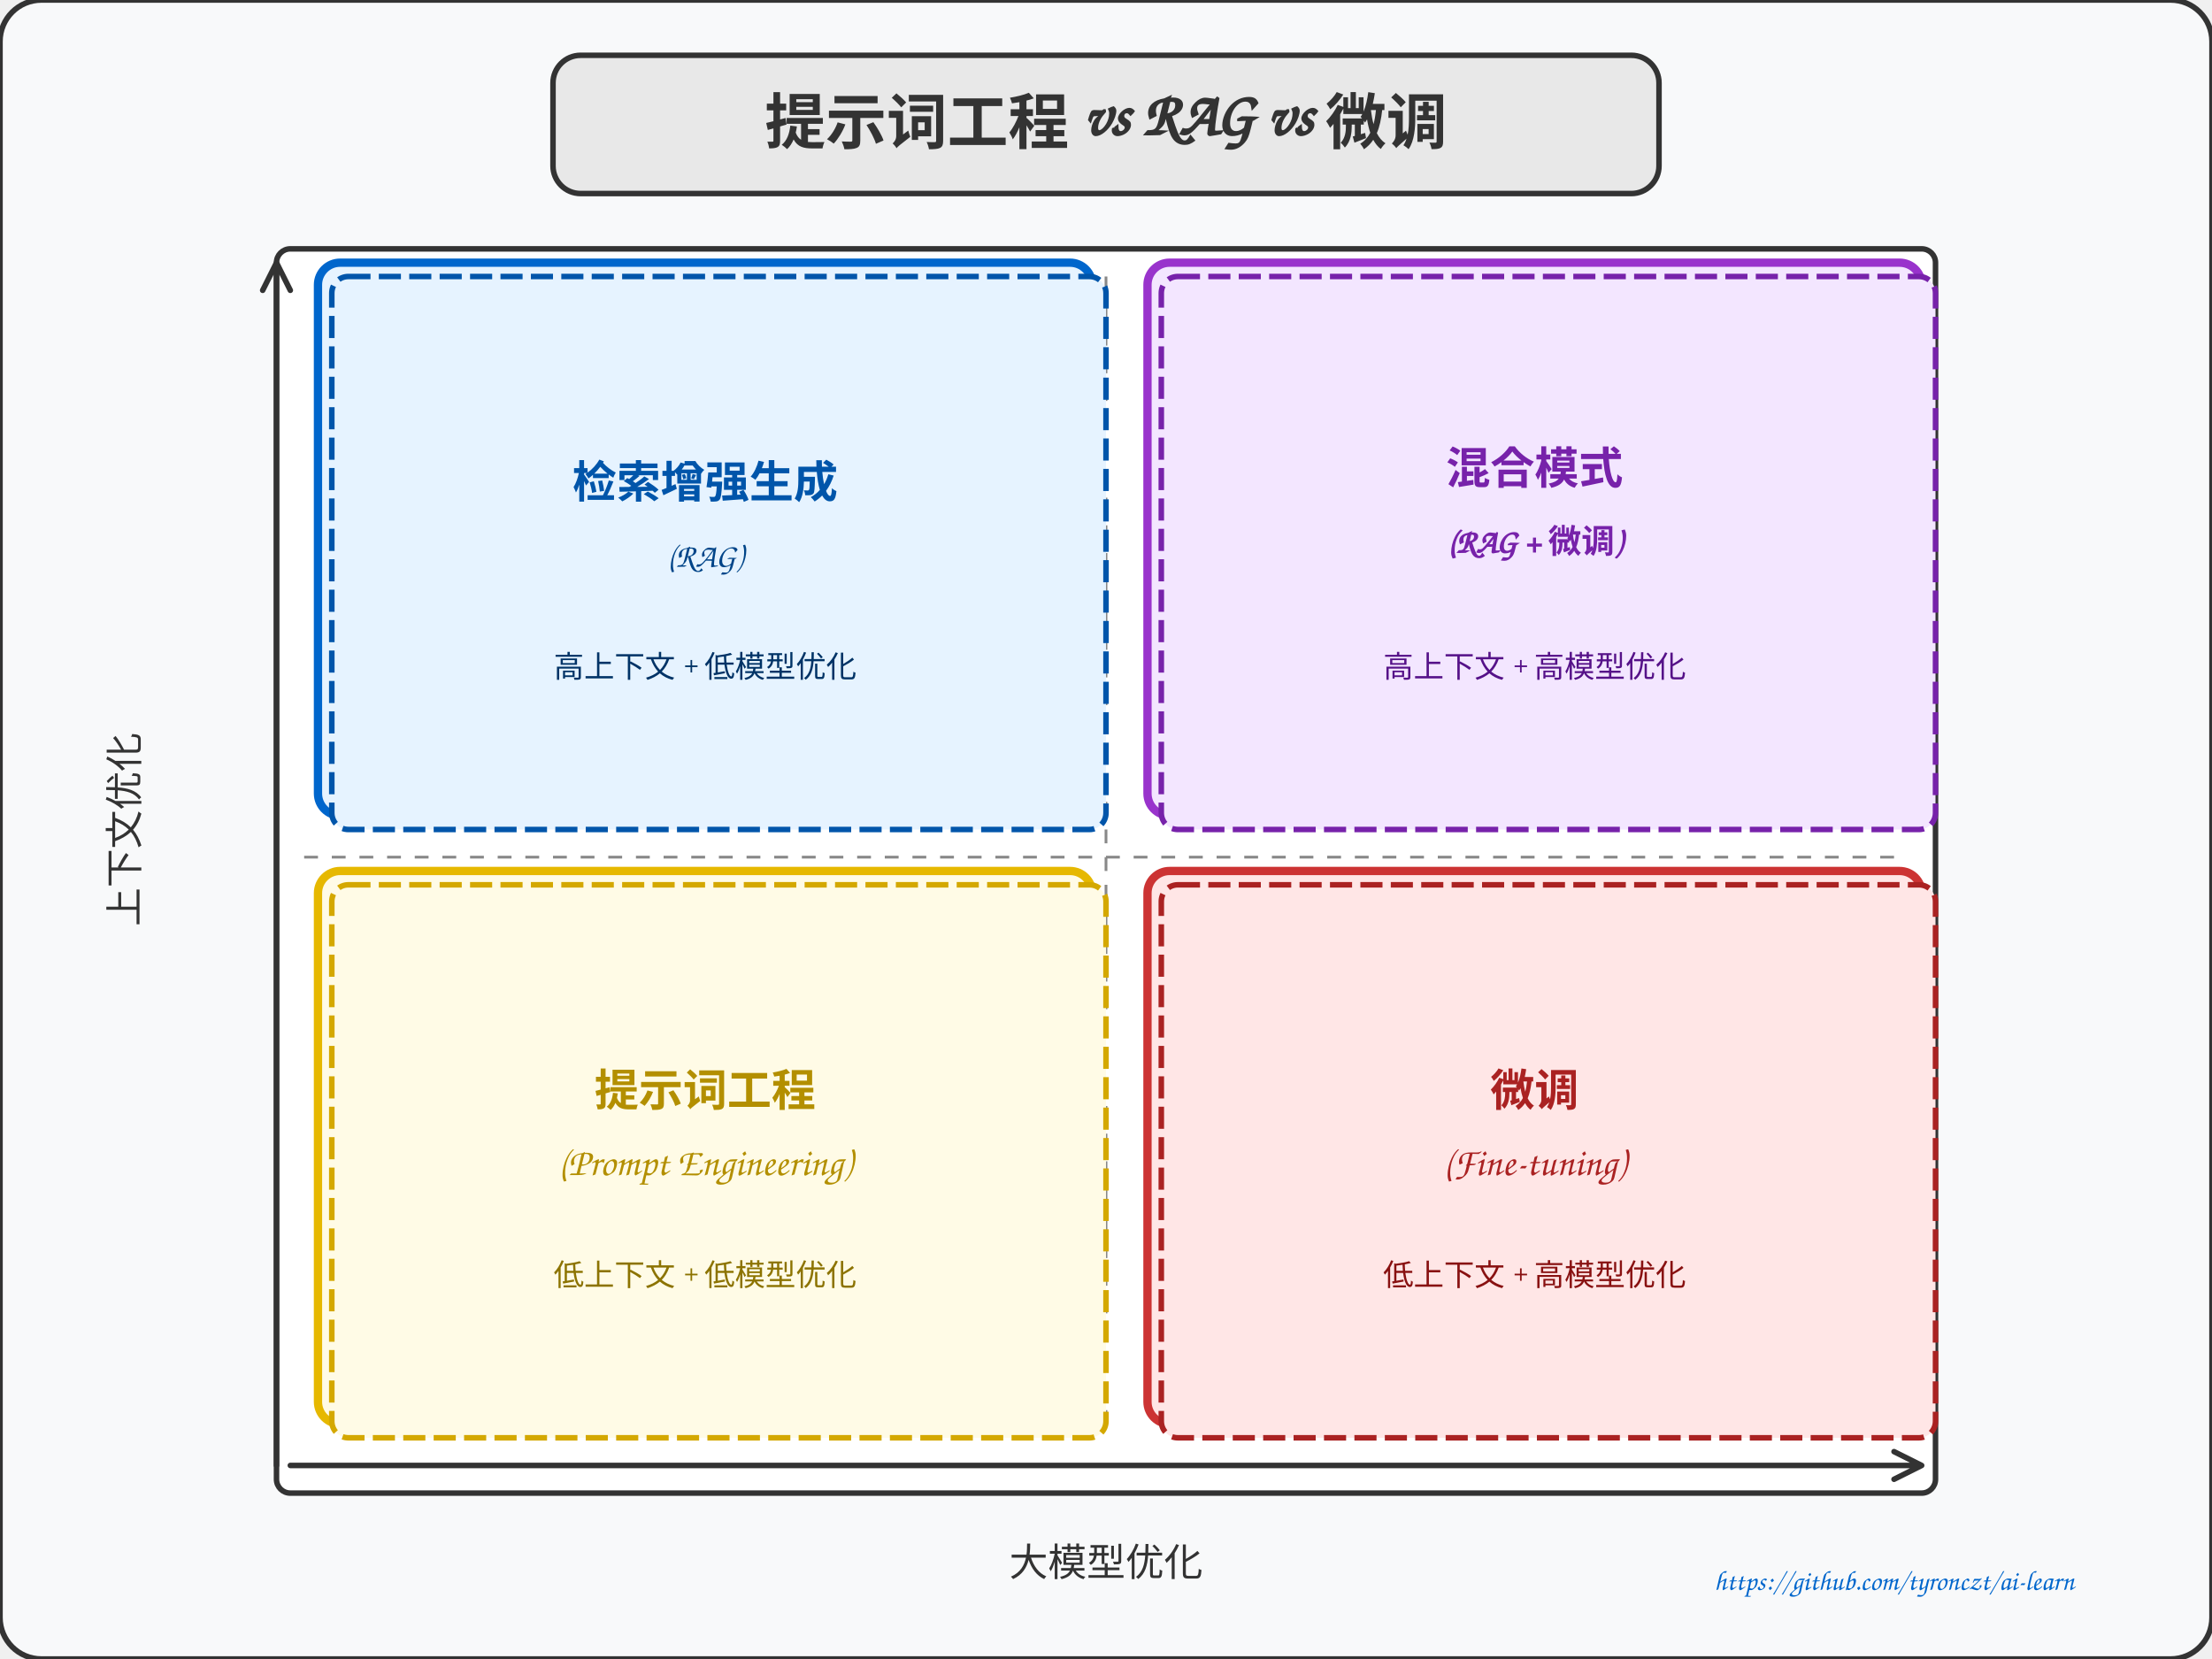
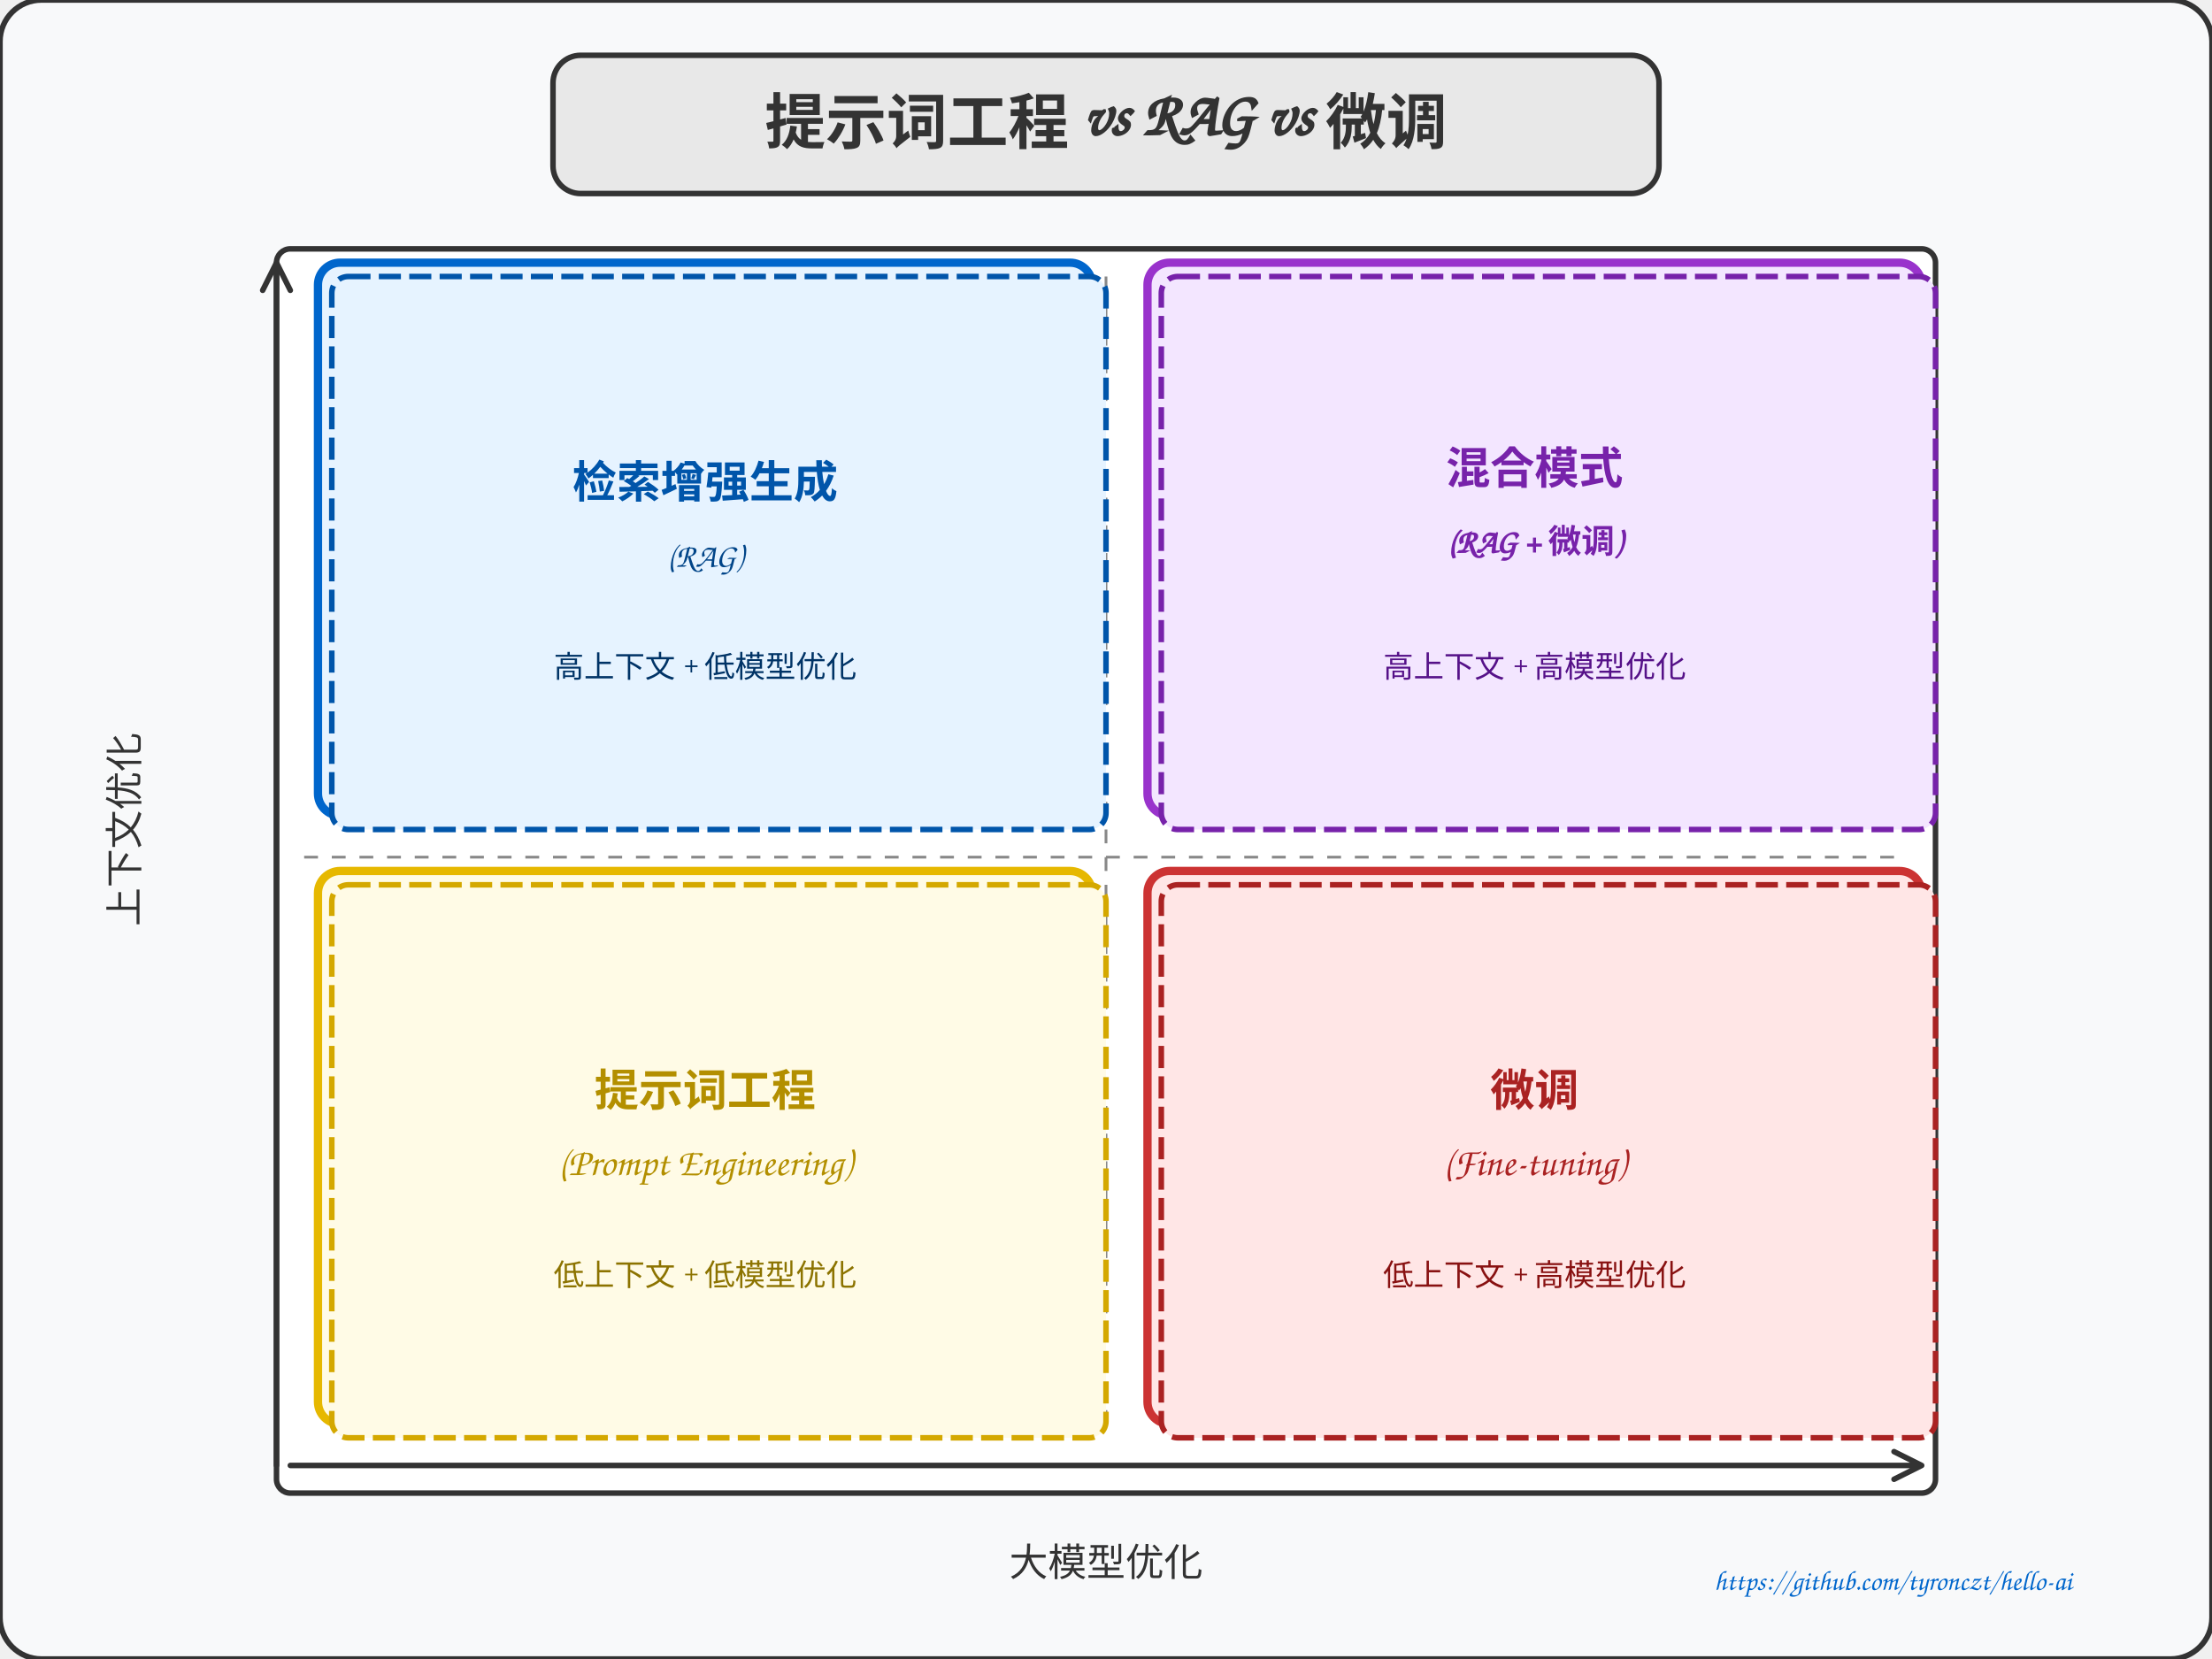
<svg xmlns="http://www.w3.org/2000/svg" viewBox="0 0 800 600" width="800" height="600">
  <defs>
    <filter id="sketch" x="-5%" y="-5%" width="110%" height="110%">
      <feTurbulence type="turbulence" baseFrequency="0.02" numOctaves="3" result="noise" />
      <feDisplacementMap in="SourceGraphic" in2="noise" scale="1" xChannelSelector="R" yChannelSelector="G" />
    </filter>
    <filter id="handdrawn">
      <feTurbulence type="turbulence" baseFrequency="0.05" numOctaves="2" result="noise" />
      <feDisplacementMap in="SourceGraphic" in2="noise" scale="2" />
    </filter>
  </defs>
  <rect x="0" y="0" width="800" height="600" fill="#f8f9fa" stroke="#333" stroke-width="2" rx="15" />
  <rect x="200" y="20" width="400" height="50" fill="#e8e8e8" stroke="#333" stroke-width="2" rx="10" />
  <text x="400" y="52" font-family="Comic Sans MS, cursive, sans-serif" font-size="22" fill="#333" text-anchor="middle" font-weight="bold">提示词工程 vs RAG vs 微调</text>
  <rect x="100" y="90" width="600" height="450" fill="#ffffff" stroke="#333" stroke-width="2" rx="5" />
  <text x="50" y="300" font-family="Comic Sans MS, cursive, sans-serif" font-size="14" fill="#333" text-anchor="middle" transform="rotate(-90 50 300)">上下文优化</text>
  <text x="400" y="570" font-family="Comic Sans MS, cursive, sans-serif" font-size="14" fill="#333" text-anchor="middle">大模型优化</text>
  <path d="M 100 530 L 100 95 L 95 105 M 100 95 L 105 105" stroke="#333" stroke-width="2" fill="none" stroke-linecap="round" />
  <path d="M 105 530 L 695 530 L 685 525 M 695 530 L 685 535" stroke="#333" stroke-width="2" fill="none" stroke-linecap="round" />
  <line x1="400" y1="100" x2="400" y2="520" stroke="#888" stroke-width="1" stroke-dasharray="5,5" />
  <line x1="110" y1="310" x2="690" y2="310" stroke="#888" stroke-width="1" stroke-dasharray="5,5" />
  <g transform="translate(110, 310)">
    <rect x="5" y="5" width="280" height="200" fill="#fffbe6" stroke="#e6b800" stroke-width="3" rx="8" />
    <rect x="10" y="10" width="280" height="200" fill="#fffbe6" stroke="#d4a800" stroke-width="2" rx="6" stroke-dasharray="8,3" />
    <text x="145" y="90" font-family="Comic Sans MS, cursive, sans-serif" font-size="16" fill="#b38f00" text-anchor="middle" font-weight="bold">提示词工程</text>
    <text x="145" y="115" font-family="Comic Sans MS, cursive, sans-serif" font-size="14" fill="#b38f00" text-anchor="middle">(Prompt Engineering)</text>
    <text x="145" y="155" font-family="Comic Sans MS, cursive, sans-serif" font-size="11" fill="#8c7300" text-anchor="middle">低上下文 + 低模型优化</text>
  </g>
  <g transform="translate(110, 90)">
    <rect x="5" y="5" width="280" height="200" fill="#e6f3ff" stroke="#0066cc" stroke-width="3" rx="8" />
    <rect x="10" y="10" width="280" height="200" fill="#e6f3ff" stroke="#0055aa" stroke-width="2" rx="6" stroke-dasharray="8,3" />
    <text x="145" y="90" font-family="Comic Sans MS, cursive, sans-serif" font-size="16" fill="#0055aa" text-anchor="middle" font-weight="bold">检索增强生成</text>
    <text x="145" y="115" font-family="Comic Sans MS, cursive, sans-serif" font-size="12" fill="#004488" text-anchor="middle">(RAG)</text>
    <text x="145" y="155" font-family="Comic Sans MS, cursive, sans-serif" font-size="11" fill="#003366" text-anchor="middle">高上下文 + 低模型优化</text>
  </g>
  <g transform="translate(410, 310)">
    <rect x="5" y="5" width="280" height="200" fill="#ffe6e6" stroke="#cc3333" stroke-width="3" rx="8" />
    <rect x="10" y="10" width="280" height="200" fill="#ffe6e6" stroke="#aa2222" stroke-width="2" rx="6" stroke-dasharray="8,3" />
    <text x="145" y="90" font-family="Comic Sans MS, cursive, sans-serif" font-size="16" fill="#aa2222" text-anchor="middle" font-weight="bold">微调</text>
    <text x="145" y="115" font-family="Comic Sans MS, cursive, sans-serif" font-size="14" fill="#aa2222" text-anchor="middle">(Fine-tuning)</text>
    <text x="145" y="155" font-family="Comic Sans MS, cursive, sans-serif" font-size="11" fill="#881111" text-anchor="middle">低上下文 + 高模型优化</text>
  </g>
  <g transform="translate(410, 90)">
    <rect x="5" y="5" width="280" height="200" fill="#f3e6ff" stroke="#9933cc" stroke-width="3" rx="8" />
    <rect x="10" y="10" width="280" height="200" fill="#f3e6ff" stroke="#7722aa" stroke-width="2" rx="6" stroke-dasharray="8,3" />
    <text x="145" y="85" font-family="Comic Sans MS, cursive, sans-serif" font-size="16" fill="#7722aa" text-anchor="middle" font-weight="bold">混合模式</text>
    <text x="145" y="110" font-family="Comic Sans MS, cursive, sans-serif" font-size="12" fill="#7722aa" text-anchor="middle" font-weight="bold">(RAG + 微调)</text>
    <text x="145" y="155" font-family="Comic Sans MS, cursive, sans-serif" font-size="11" fill="#551188" text-anchor="middle">高上下文 + 高模型优化</text>
  </g>
  <g transform="translate(620, 545)">
-     <text x="0" y="30" font-family="Comic Sans MS, cursive, sans-serif" font-size="10" fill="#0066cc">https://github.com/tyronczt/ai-learn</text>
+     <text x="0" y="30" font-family="Comic Sans MS, cursive, sans-serif" font-size="10" fill="#0066cc">https://github.com/tyronczt/hello-ai</text>
  </g>
</svg>
